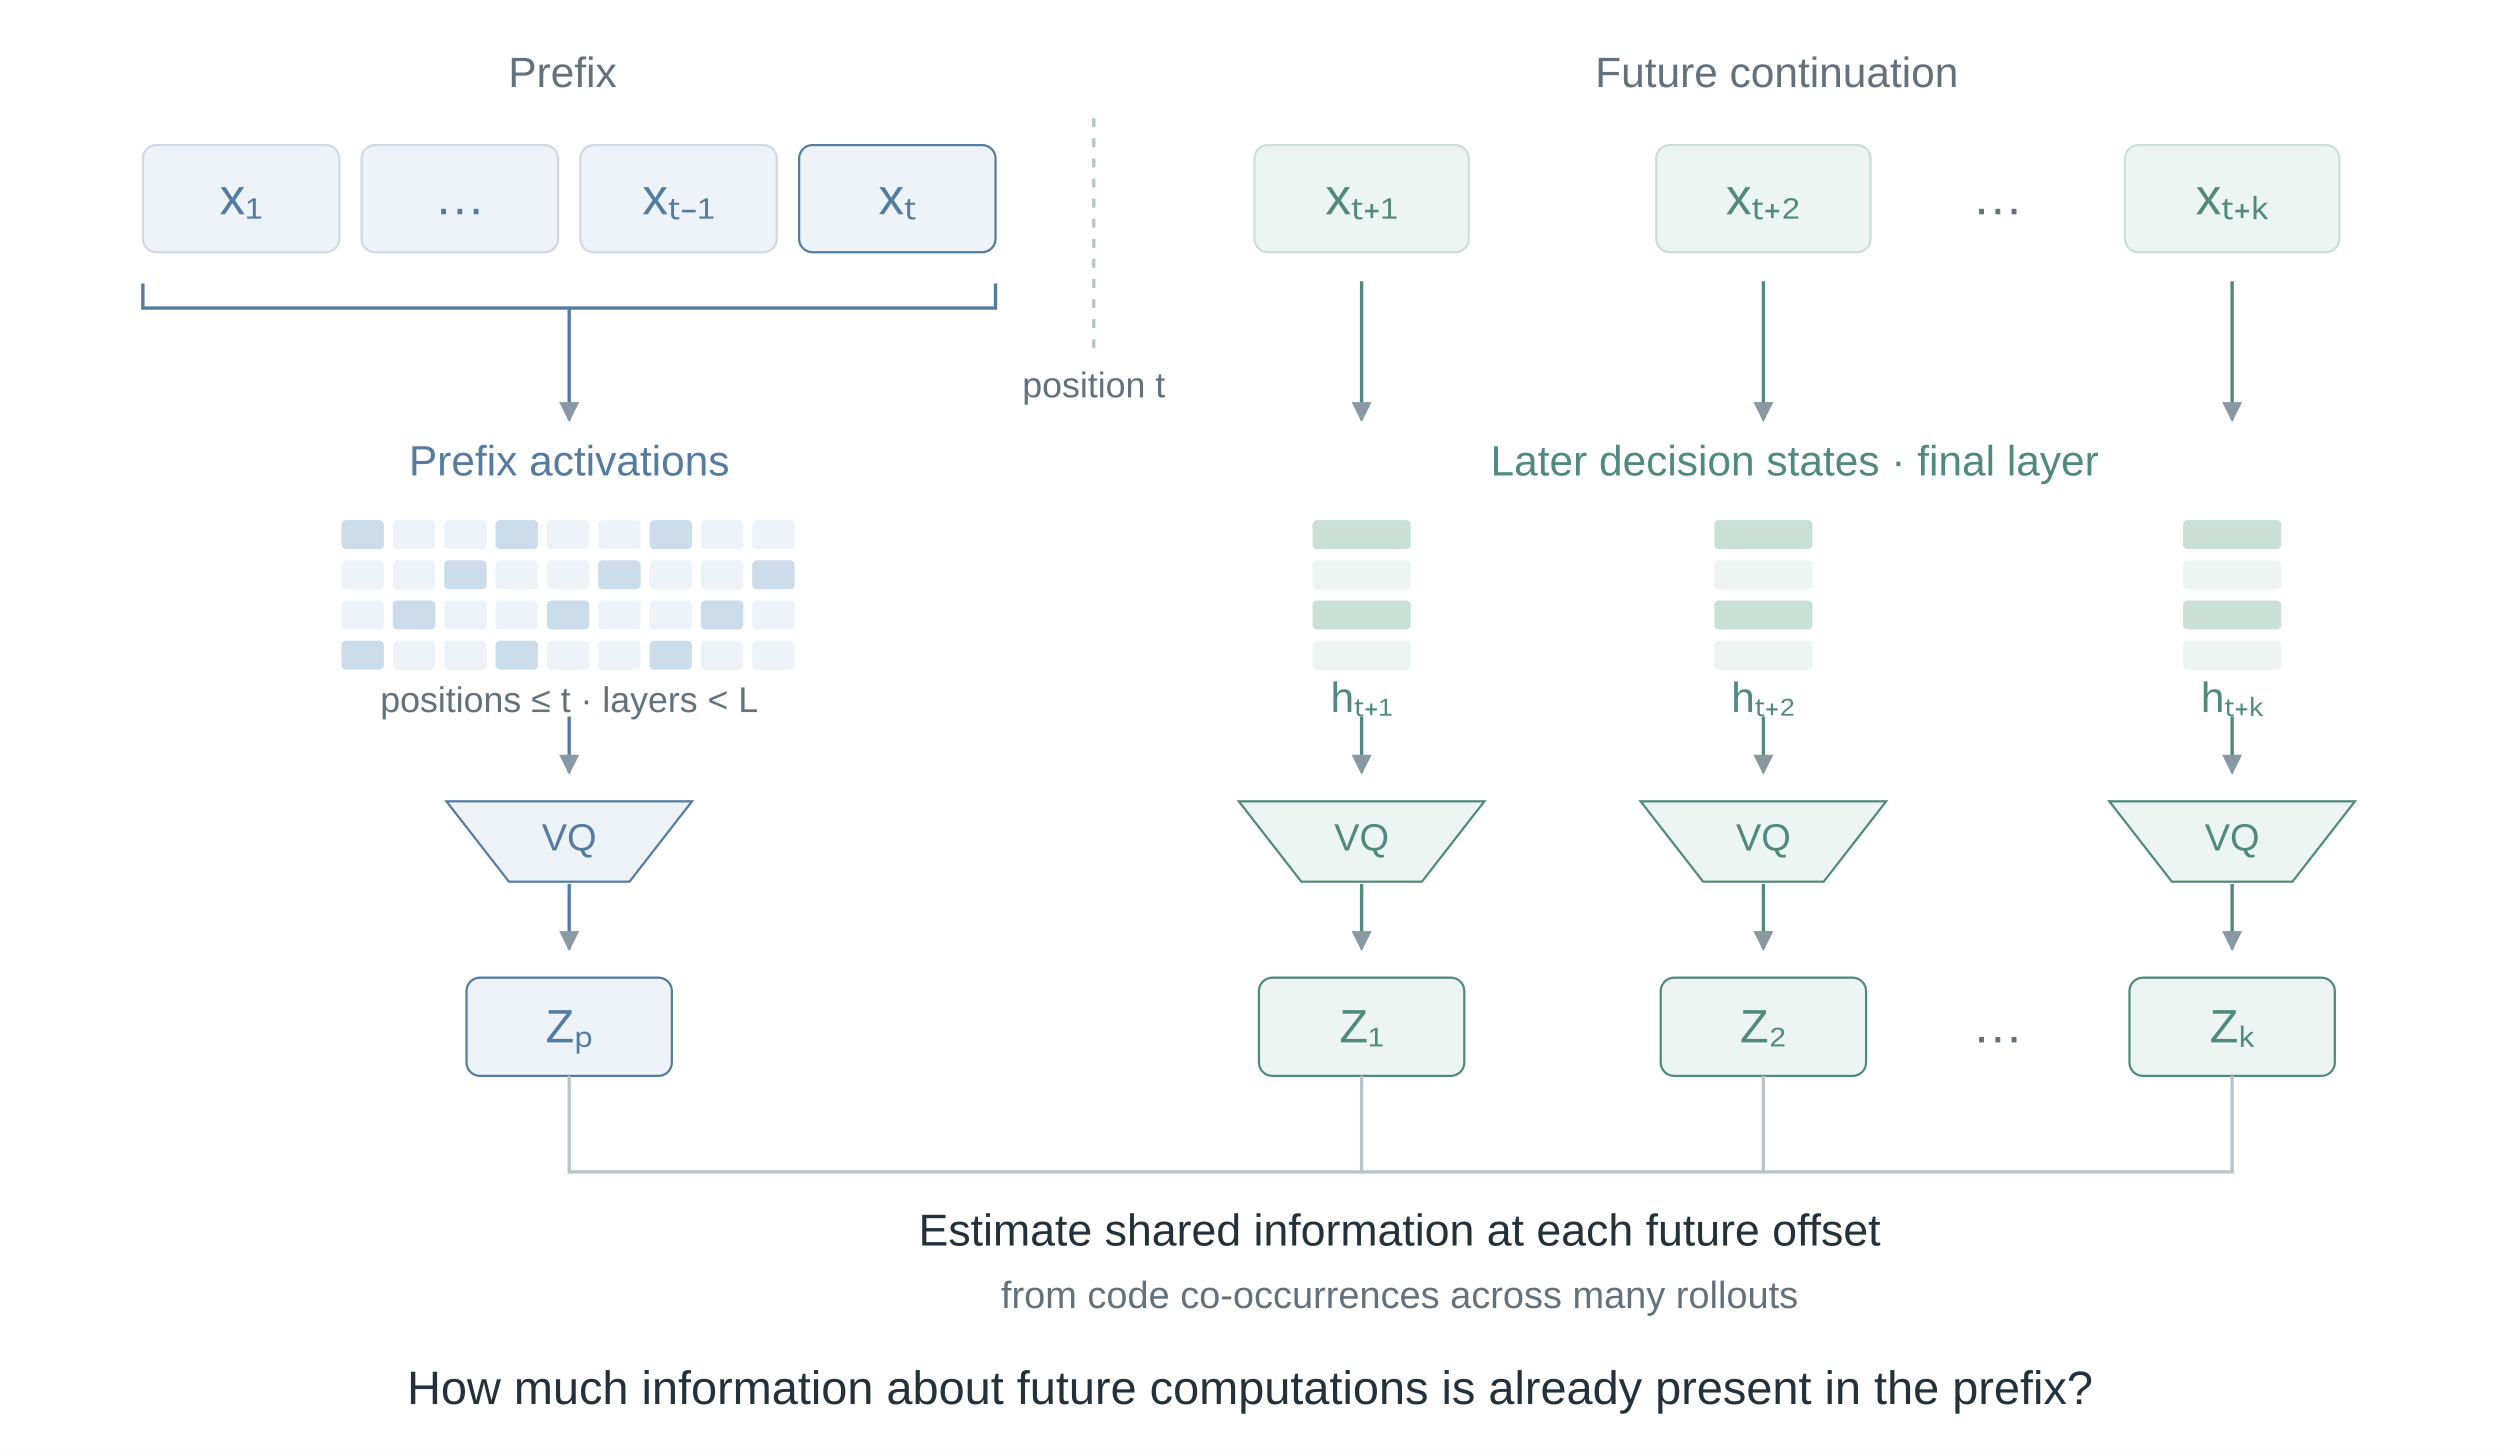
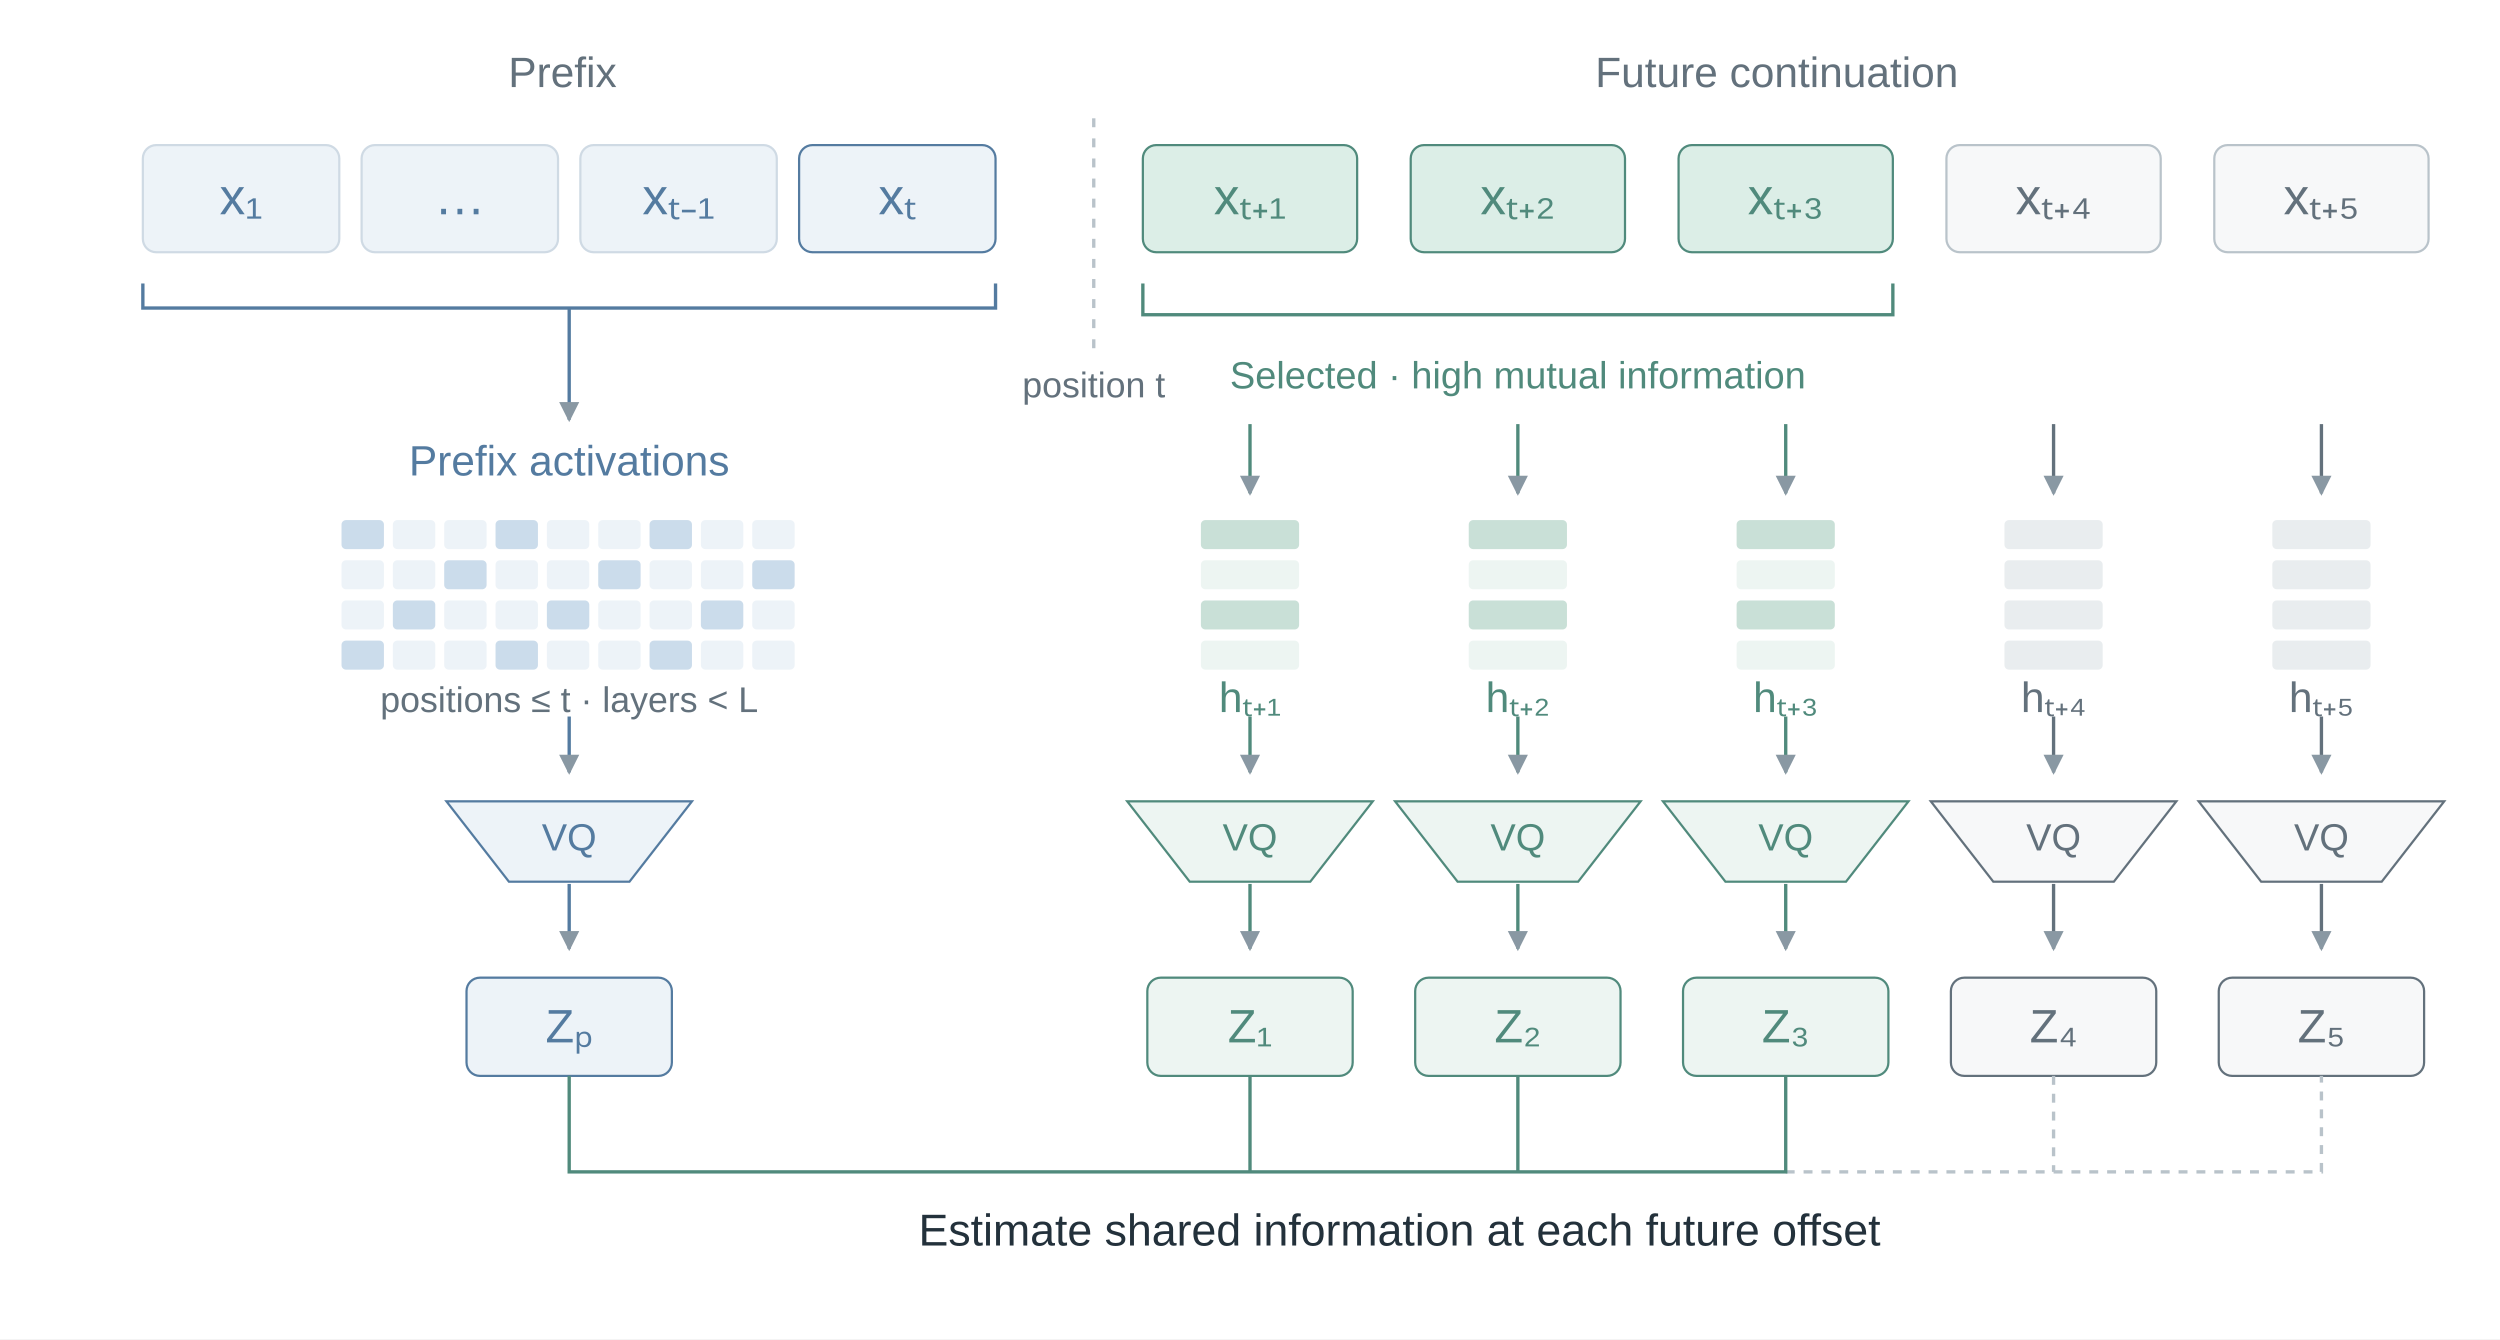
- <svg xmlns="http://www.w3.org/2000/svg" width="1120" height="650" viewBox="0 0 1120 650" role="img" aria-labelledby="title desc">
+ <svg xmlns="http://www.w3.org/2000/svg" width="1120" height="600" viewBox="0 0 1120 600" role="img" aria-labelledby="title desc">
  <defs>
    <marker id="arrow" viewBox="0 0 8 8" refX="7" refY="4" markerWidth="6" markerHeight="6" orient="auto-start-reverse">
      <path d="M 0 0 L 8 4 L 0 8 Z" fill="#8998a3" />
    </marker>
  </defs>
-   <rect width="1120" height="650" fill="white" />
+   <rect width="1120" height="600" fill="white" />
  <g font-family="Arial, Helvetica, sans-serif">
    <text x="252" y="39" font-size="19" fill="#63717c" text-anchor="middle">Prefix</text>
    <text x="796" y="39" font-size="19" fill="#63717c" text-anchor="middle">Future continuation</text>
    <rect x="64" y="65" width="88" height="48" rx="6" fill="#edf3f8" stroke="#cfdae4" />
    <text x="108" y="96" font-size="23" fill="#547ba0" text-anchor="middle">x₁</text>
    <rect x="162" y="65" width="88" height="48" rx="6" fill="#edf3f8" stroke="#cfdae4" />
    <text x="206" y="96" font-size="23" fill="#547ba0" text-anchor="middle">…</text>
    <rect x="260" y="65" width="88" height="48" rx="6" fill="#edf3f8" stroke="#cfdae4" />
    <text x="304" y="96" font-size="23" fill="#547ba0" text-anchor="middle">xₜ₋₁</text>
    <rect x="358" y="65" width="88" height="48" rx="6" fill="#edf3f8" stroke="#547ba0" />
    <text x="402" y="96" font-size="23" fill="#547ba0" text-anchor="middle">xₜ</text>
-     <rect x="562" y="65" width="96" height="48" rx="6" fill="#edf5f2" stroke="#cbded7" />
-     <text x="610" y="96" font-size="23" fill="#508a7c" text-anchor="middle">xₜ₊₁</text>
-     <rect x="742" y="65" width="96" height="48" rx="6" fill="#edf5f2" stroke="#cbded7" />
-     <text x="790" y="96" font-size="23" fill="#508a7c" text-anchor="middle">xₜ₊₂</text>
-     <rect x="952" y="65" width="96" height="48" rx="6" fill="#edf5f2" stroke="#cbded7" />
-     <text x="1000" y="96" font-size="23" fill="#508a7c" text-anchor="middle">xₜ₊ₖ</text>
-     <text x="895" y="96" font-size="23" fill="#63717c" text-anchor="middle">…</text>
+     <rect x="512" y="65" width="96" height="48" rx="6" fill="#dceee7" stroke="#508a7c" />
+     <text x="560" y="96" font-size="23" fill="#508a7c" text-anchor="middle">xₜ₊₁</text>
+     <rect x="632" y="65" width="96" height="48" rx="6" fill="#dceee7" stroke="#508a7c" />
+     <text x="680" y="96" font-size="23" fill="#508a7c" text-anchor="middle">xₜ₊₂</text>
+     <rect x="752" y="65" width="96" height="48" rx="6" fill="#dceee7" stroke="#508a7c" />
+     <text x="800" y="96" font-size="23" fill="#508a7c" text-anchor="middle">xₜ₊₃</text>
+     <rect x="872" y="65" width="96" height="48" rx="6" fill="#f7f8f9" stroke="#b9c3ca" />
+     <text x="920" y="96" font-size="23" fill="#63717c" text-anchor="middle">xₜ₊₄</text>
+     <rect x="992" y="65" width="96" height="48" rx="6" fill="#f7f8f9" stroke="#b9c3ca" />
+     <text x="1040" y="96" font-size="23" fill="#63717c" text-anchor="middle">xₜ₊₅</text>
+     <path d="M 512 127 V 141 H 848 V 127" fill="none" stroke="#508a7c" stroke-width="1.5" />
+     <text x="680" y="174" font-size="17" fill="#508a7c" text-anchor="middle">Selected · high mutual information</text>
    <path d="M 490 53 V 156" fill="none" stroke="#b9c3ca" stroke-width="1.5" stroke-dasharray="4 5" />
    <text x="490" y="178" font-size="16" fill="#63717c" text-anchor="middle">position t</text>
    <path d="M 64 127 V 138 H 446 V 127" fill="none" stroke="#547ba0" stroke-width="1.5" />
    <path d="M 255 138 V 188" fill="none" stroke="#547ba0" stroke-width="1.5" marker-end="url(#arrow)" />
    <rect x="153" y="233" width="19" height="13" rx="2" fill="#cbdceb" stroke="none" />
    <rect x="176" y="233" width="19" height="13" rx="2" fill="#edf3f8" stroke="none" />
    <rect x="199" y="233" width="19" height="13" rx="2" fill="#edf3f8" stroke="none" />
    <rect x="222" y="233" width="19" height="13" rx="2" fill="#cbdceb" stroke="none" />
    <rect x="245" y="233" width="19" height="13" rx="2" fill="#edf3f8" stroke="none" />
    <rect x="268" y="233" width="19" height="13" rx="2" fill="#edf3f8" stroke="none" />
    <rect x="291" y="233" width="19" height="13" rx="2" fill="#cbdceb" stroke="none" />
    <rect x="314" y="233" width="19" height="13" rx="2" fill="#edf3f8" stroke="none" />
    <rect x="337" y="233" width="19" height="13" rx="2" fill="#edf3f8" stroke="none" />
    <rect x="153" y="251" width="19" height="13" rx="2" fill="#edf3f8" stroke="none" />
    <rect x="176" y="251" width="19" height="13" rx="2" fill="#edf3f8" stroke="none" />
    <rect x="199" y="251" width="19" height="13" rx="2" fill="#cbdceb" stroke="none" />
    <rect x="222" y="251" width="19" height="13" rx="2" fill="#edf3f8" stroke="none" />
    <rect x="245" y="251" width="19" height="13" rx="2" fill="#edf3f8" stroke="none" />
    <rect x="268" y="251" width="19" height="13" rx="2" fill="#cbdceb" stroke="none" />
    <rect x="291" y="251" width="19" height="13" rx="2" fill="#edf3f8" stroke="none" />
    <rect x="314" y="251" width="19" height="13" rx="2" fill="#edf3f8" stroke="none" />
    <rect x="337" y="251" width="19" height="13" rx="2" fill="#cbdceb" stroke="none" />
    <rect x="153" y="269" width="19" height="13" rx="2" fill="#edf3f8" stroke="none" />
    <rect x="176" y="269" width="19" height="13" rx="2" fill="#cbdceb" stroke="none" />
    <rect x="199" y="269" width="19" height="13" rx="2" fill="#edf3f8" stroke="none" />
    <rect x="222" y="269" width="19" height="13" rx="2" fill="#edf3f8" stroke="none" />
    <rect x="245" y="269" width="19" height="13" rx="2" fill="#cbdceb" stroke="none" />
    <rect x="268" y="269" width="19" height="13" rx="2" fill="#edf3f8" stroke="none" />
    <rect x="291" y="269" width="19" height="13" rx="2" fill="#edf3f8" stroke="none" />
    <rect x="314" y="269" width="19" height="13" rx="2" fill="#cbdceb" stroke="none" />
    <rect x="337" y="269" width="19" height="13" rx="2" fill="#edf3f8" stroke="none" />
    <rect x="153" y="287" width="19" height="13" rx="2" fill="#cbdceb" stroke="none" />
    <rect x="176" y="287" width="19" height="13" rx="2" fill="#edf3f8" stroke="none" />
    <rect x="199" y="287" width="19" height="13" rx="2" fill="#edf3f8" stroke="none" />
    <rect x="222" y="287" width="19" height="13" rx="2" fill="#cbdceb" stroke="none" />
    <rect x="245" y="287" width="19" height="13" rx="2" fill="#edf3f8" stroke="none" />
    <rect x="268" y="287" width="19" height="13" rx="2" fill="#edf3f8" stroke="none" />
    <rect x="291" y="287" width="19" height="13" rx="2" fill="#cbdceb" stroke="none" />
    <rect x="314" y="287" width="19" height="13" rx="2" fill="#edf3f8" stroke="none" />
    <rect x="337" y="287" width="19" height="13" rx="2" fill="#edf3f8" stroke="none" />
    <text x="255" y="213" font-size="19" fill="#547ba0" text-anchor="middle">Prefix activations</text>
    <text x="255" y="319" font-size="16" fill="#63717c" text-anchor="middle">positions ≤ t · layers &lt; L</text>
-     <text x="804" y="213" font-size="19" fill="#508a7c" text-anchor="middle">Later decision states · final layer</text>
-     <path d="M 610 126 V 188" fill="none" stroke="#508a7c" stroke-width="1.5" marker-end="url(#arrow)" />
-     <rect x="588" y="233" width="44" height="13" rx="2" fill="#c9e0d7" stroke="none" />
-     <rect x="588" y="251" width="44" height="13" rx="2" fill="#edf5f2" stroke="none" />
-     <rect x="588" y="269" width="44" height="13" rx="2" fill="#c9e0d7" stroke="none" />
-     <rect x="588" y="287" width="44" height="13" rx="2" fill="#edf5f2" stroke="none" />
-     <text x="610" y="319" font-size="19" fill="#508a7c" text-anchor="middle">hₜ₊₁</text>
-     <path d="M 790 126 V 188" fill="none" stroke="#508a7c" stroke-width="1.5" marker-end="url(#arrow)" />
-     <rect x="768" y="233" width="44" height="13" rx="2" fill="#c9e0d7" stroke="none" />
-     <rect x="768" y="251" width="44" height="13" rx="2" fill="#edf5f2" stroke="none" />
-     <rect x="768" y="269" width="44" height="13" rx="2" fill="#c9e0d7" stroke="none" />
-     <rect x="768" y="287" width="44" height="13" rx="2" fill="#edf5f2" stroke="none" />
-     <text x="790" y="319" font-size="19" fill="#508a7c" text-anchor="middle">hₜ₊₂</text>
-     <path d="M 1000 126 V 188" fill="none" stroke="#508a7c" stroke-width="1.5" marker-end="url(#arrow)" />
-     <rect x="978" y="233" width="44" height="13" rx="2" fill="#c9e0d7" stroke="none" />
-     <rect x="978" y="251" width="44" height="13" rx="2" fill="#edf5f2" stroke="none" />
-     <rect x="978" y="269" width="44" height="13" rx="2" fill="#c9e0d7" stroke="none" />
-     <rect x="978" y="287" width="44" height="13" rx="2" fill="#edf5f2" stroke="none" />
-     <text x="1000" y="319" font-size="19" fill="#508a7c" text-anchor="middle">hₜ₊ₖ</text>
+     <path d="M 560 190 V 221" fill="none" stroke="#508a7c" stroke-width="1.5" marker-end="url(#arrow)" />
+     <rect x="538" y="233" width="44" height="13" rx="2" fill="#c9e0d7" stroke="none" />
+     <rect x="538" y="251" width="44" height="13" rx="2" fill="#edf5f2" stroke="none" />
+     <rect x="538" y="269" width="44" height="13" rx="2" fill="#c9e0d7" stroke="none" />
+     <rect x="538" y="287" width="44" height="13" rx="2" fill="#edf5f2" stroke="none" />
+     <text x="560" y="319" font-size="19" fill="#508a7c" text-anchor="middle">hₜ₊₁</text>
+     <path d="M 680 190 V 221" fill="none" stroke="#508a7c" stroke-width="1.5" marker-end="url(#arrow)" />
+     <rect x="658" y="233" width="44" height="13" rx="2" fill="#c9e0d7" stroke="none" />
+     <rect x="658" y="251" width="44" height="13" rx="2" fill="#edf5f2" stroke="none" />
+     <rect x="658" y="269" width="44" height="13" rx="2" fill="#c9e0d7" stroke="none" />
+     <rect x="658" y="287" width="44" height="13" rx="2" fill="#edf5f2" stroke="none" />
+     <text x="680" y="319" font-size="19" fill="#508a7c" text-anchor="middle">hₜ₊₂</text>
+     <path d="M 800 190 V 221" fill="none" stroke="#508a7c" stroke-width="1.5" marker-end="url(#arrow)" />
+     <rect x="778" y="233" width="44" height="13" rx="2" fill="#c9e0d7" stroke="none" />
+     <rect x="778" y="251" width="44" height="13" rx="2" fill="#edf5f2" stroke="none" />
+     <rect x="778" y="269" width="44" height="13" rx="2" fill="#c9e0d7" stroke="none" />
+     <rect x="778" y="287" width="44" height="13" rx="2" fill="#edf5f2" stroke="none" />
+     <text x="800" y="319" font-size="19" fill="#508a7c" text-anchor="middle">hₜ₊₃</text>
+     <path d="M 920 190 V 221" fill="none" stroke="#63717c" stroke-width="1.5" marker-end="url(#arrow)" />
+     <rect x="898" y="233" width="44" height="13" rx="2" fill="#e9edef" stroke="none" />
+     <rect x="898" y="251" width="44" height="13" rx="2" fill="#e9edef" stroke="none" />
+     <rect x="898" y="269" width="44" height="13" rx="2" fill="#e9edef" stroke="none" />
+     <rect x="898" y="287" width="44" height="13" rx="2" fill="#e9edef" stroke="none" />
+     <text x="920" y="319" font-size="19" fill="#63717c" text-anchor="middle">hₜ₊₄</text>
+     <path d="M 1040 190 V 221" fill="none" stroke="#63717c" stroke-width="1.5" marker-end="url(#arrow)" />
+     <rect x="1018" y="233" width="44" height="13" rx="2" fill="#e9edef" stroke="none" />
+     <rect x="1018" y="251" width="44" height="13" rx="2" fill="#e9edef" stroke="none" />
+     <rect x="1018" y="269" width="44" height="13" rx="2" fill="#e9edef" stroke="none" />
+     <rect x="1018" y="287" width="44" height="13" rx="2" fill="#e9edef" stroke="none" />
+     <text x="1040" y="319" font-size="19" fill="#63717c" text-anchor="middle">hₜ₊₅</text>
    <path d="M 255 321 V 346" fill="none" stroke="#547ba0" stroke-width="1.5" marker-end="url(#arrow)" />
    <path d="M 200 359 H 310 L 282 395 H 228 Z" fill="#edf3f8" stroke="#547ba0" />
    <text x="255" y="381" font-size="17" fill="#547ba0" text-anchor="middle">VQ</text>
    <path d="M 255 396 V 425" fill="none" stroke="#547ba0" stroke-width="1.5" marker-end="url(#arrow)" />
    <rect x="209" y="438" width="92" height="44" rx="6" fill="#edf3f8" stroke="#547ba0" />
    <text x="255" y="467" font-size="21" fill="#547ba0" text-anchor="middle">Zₚ</text>
-     <path d="M 610 321 V 346" fill="none" stroke="#508a7c" stroke-width="1.5" marker-end="url(#arrow)" />
-     <path d="M 555 359 H 665 L 637 395 H 583 Z" fill="#edf5f2" stroke="#508a7c" />
-     <text x="610" y="381" font-size="17" fill="#508a7c" text-anchor="middle">VQ</text>
-     <path d="M 610 396 V 425" fill="none" stroke="#508a7c" stroke-width="1.5" marker-end="url(#arrow)" />
-     <rect x="564" y="438" width="92" height="44" rx="6" fill="#edf5f2" stroke="#508a7c" />
-     <text x="610" y="467" font-size="21" fill="#508a7c" text-anchor="middle">Z₁</text>
-     <path d="M 790 321 V 346" fill="none" stroke="#508a7c" stroke-width="1.5" marker-end="url(#arrow)" />
-     <path d="M 735 359 H 845 L 817 395 H 763 Z" fill="#edf5f2" stroke="#508a7c" />
-     <text x="790" y="381" font-size="17" fill="#508a7c" text-anchor="middle">VQ</text>
-     <path d="M 790 396 V 425" fill="none" stroke="#508a7c" stroke-width="1.5" marker-end="url(#arrow)" />
-     <rect x="744" y="438" width="92" height="44" rx="6" fill="#edf5f2" stroke="#508a7c" />
-     <text x="790" y="467" font-size="21" fill="#508a7c" text-anchor="middle">Z₂</text>
-     <path d="M 1000 321 V 346" fill="none" stroke="#508a7c" stroke-width="1.5" marker-end="url(#arrow)" />
-     <path d="M 945 359 H 1055 L 1027 395 H 973 Z" fill="#edf5f2" stroke="#508a7c" />
-     <text x="1000" y="381" font-size="17" fill="#508a7c" text-anchor="middle">VQ</text>
-     <path d="M 1000 396 V 425" fill="none" stroke="#508a7c" stroke-width="1.5" marker-end="url(#arrow)" />
-     <rect x="954" y="438" width="92" height="44" rx="6" fill="#edf5f2" stroke="#508a7c" />
-     <text x="1000" y="467" font-size="21" fill="#508a7c" text-anchor="middle">Zₖ</text>
-     <text x="895" y="467" font-size="23" fill="#63717c" text-anchor="middle">…</text>
-     <path d="M 255 482 V 525 H 1000 V 482" fill="none" stroke="#b9c3ca" stroke-width="1.5" />
-     <path d="M 610 482 V 525 M 790 482 V 525" fill="none" stroke="#b9c3ca" stroke-width="1.5" />
+     <path d="M 560 321 V 346" fill="none" stroke="#508a7c" stroke-width="1.5" marker-end="url(#arrow)" />
+     <path d="M 505 359 H 615 L 587 395 H 533 Z" fill="#edf5f2" stroke="#508a7c" />
+     <text x="560" y="381" font-size="17" fill="#508a7c" text-anchor="middle">VQ</text>
+     <path d="M 560 396 V 425" fill="none" stroke="#508a7c" stroke-width="1.5" marker-end="url(#arrow)" />
+     <rect x="514" y="438" width="92" height="44" rx="6" fill="#edf5f2" stroke="#508a7c" />
+     <text x="560" y="467" font-size="21" fill="#508a7c" text-anchor="middle">Z₁</text>
+     <path d="M 680 321 V 346" fill="none" stroke="#508a7c" stroke-width="1.5" marker-end="url(#arrow)" />
+     <path d="M 625 359 H 735 L 707 395 H 653 Z" fill="#edf5f2" stroke="#508a7c" />
+     <text x="680" y="381" font-size="17" fill="#508a7c" text-anchor="middle">VQ</text>
+     <path d="M 680 396 V 425" fill="none" stroke="#508a7c" stroke-width="1.5" marker-end="url(#arrow)" />
+     <rect x="634" y="438" width="92" height="44" rx="6" fill="#edf5f2" stroke="#508a7c" />
+     <text x="680" y="467" font-size="21" fill="#508a7c" text-anchor="middle">Z₂</text>
+     <path d="M 800 321 V 346" fill="none" stroke="#508a7c" stroke-width="1.5" marker-end="url(#arrow)" />
+     <path d="M 745 359 H 855 L 827 395 H 773 Z" fill="#edf5f2" stroke="#508a7c" />
+     <text x="800" y="381" font-size="17" fill="#508a7c" text-anchor="middle">VQ</text>
+     <path d="M 800 396 V 425" fill="none" stroke="#508a7c" stroke-width="1.5" marker-end="url(#arrow)" />
+     <rect x="754" y="438" width="92" height="44" rx="6" fill="#edf5f2" stroke="#508a7c" />
+     <text x="800" y="467" font-size="21" fill="#508a7c" text-anchor="middle">Z₃</text>
+     <path d="M 920 321 V 346" fill="none" stroke="#63717c" stroke-width="1.5" marker-end="url(#arrow)" />
+     <path d="M 865 359 H 975 L 947 395 H 893 Z" fill="#f7f8f9" stroke="#63717c" />
+     <text x="920" y="381" font-size="17" fill="#63717c" text-anchor="middle">VQ</text>
+     <path d="M 920 396 V 425" fill="none" stroke="#63717c" stroke-width="1.5" marker-end="url(#arrow)" />
+     <rect x="874" y="438" width="92" height="44" rx="6" fill="#f7f8f9" stroke="#63717c" />
+     <text x="920" y="467" font-size="21" fill="#63717c" text-anchor="middle">Z₄</text>
+     <path d="M 1040 321 V 346" fill="none" stroke="#63717c" stroke-width="1.5" marker-end="url(#arrow)" />
+     <path d="M 985 359 H 1095 L 1067 395 H 1013 Z" fill="#f7f8f9" stroke="#63717c" />
+     <text x="1040" y="381" font-size="17" fill="#63717c" text-anchor="middle">VQ</text>
+     <path d="M 1040 396 V 425" fill="none" stroke="#63717c" stroke-width="1.5" marker-end="url(#arrow)" />
+     <rect x="994" y="438" width="92" height="44" rx="6" fill="#f7f8f9" stroke="#63717c" />
+     <text x="1040" y="467" font-size="21" fill="#63717c" text-anchor="middle">Z₅</text>
+     <path d="M 800 525 H 1040 V 482 M 920 482 V 525" fill="none" stroke="#b9c3ca" stroke-width="1.5" stroke-dasharray="4 4" />
+     <path d="M 255 482 V 525 H 800 V 482 M 560 482 V 525 M 680 482 V 525" fill="none" stroke="#508a7c" stroke-width="1.5" />
    <text x="627" y="558" font-size="20" fill="#23313b" text-anchor="middle">Estimate shared information at each future offset</text>
-     <text x="627" y="586" font-size="17" fill="#63717c" text-anchor="middle">from code co-occurrences across many rollouts</text>
-     <text x="560" y="629" font-size="21" fill="#23313b" text-anchor="middle">How much information about future computations is already present in the prefix?</text>
  </g>
</svg>
